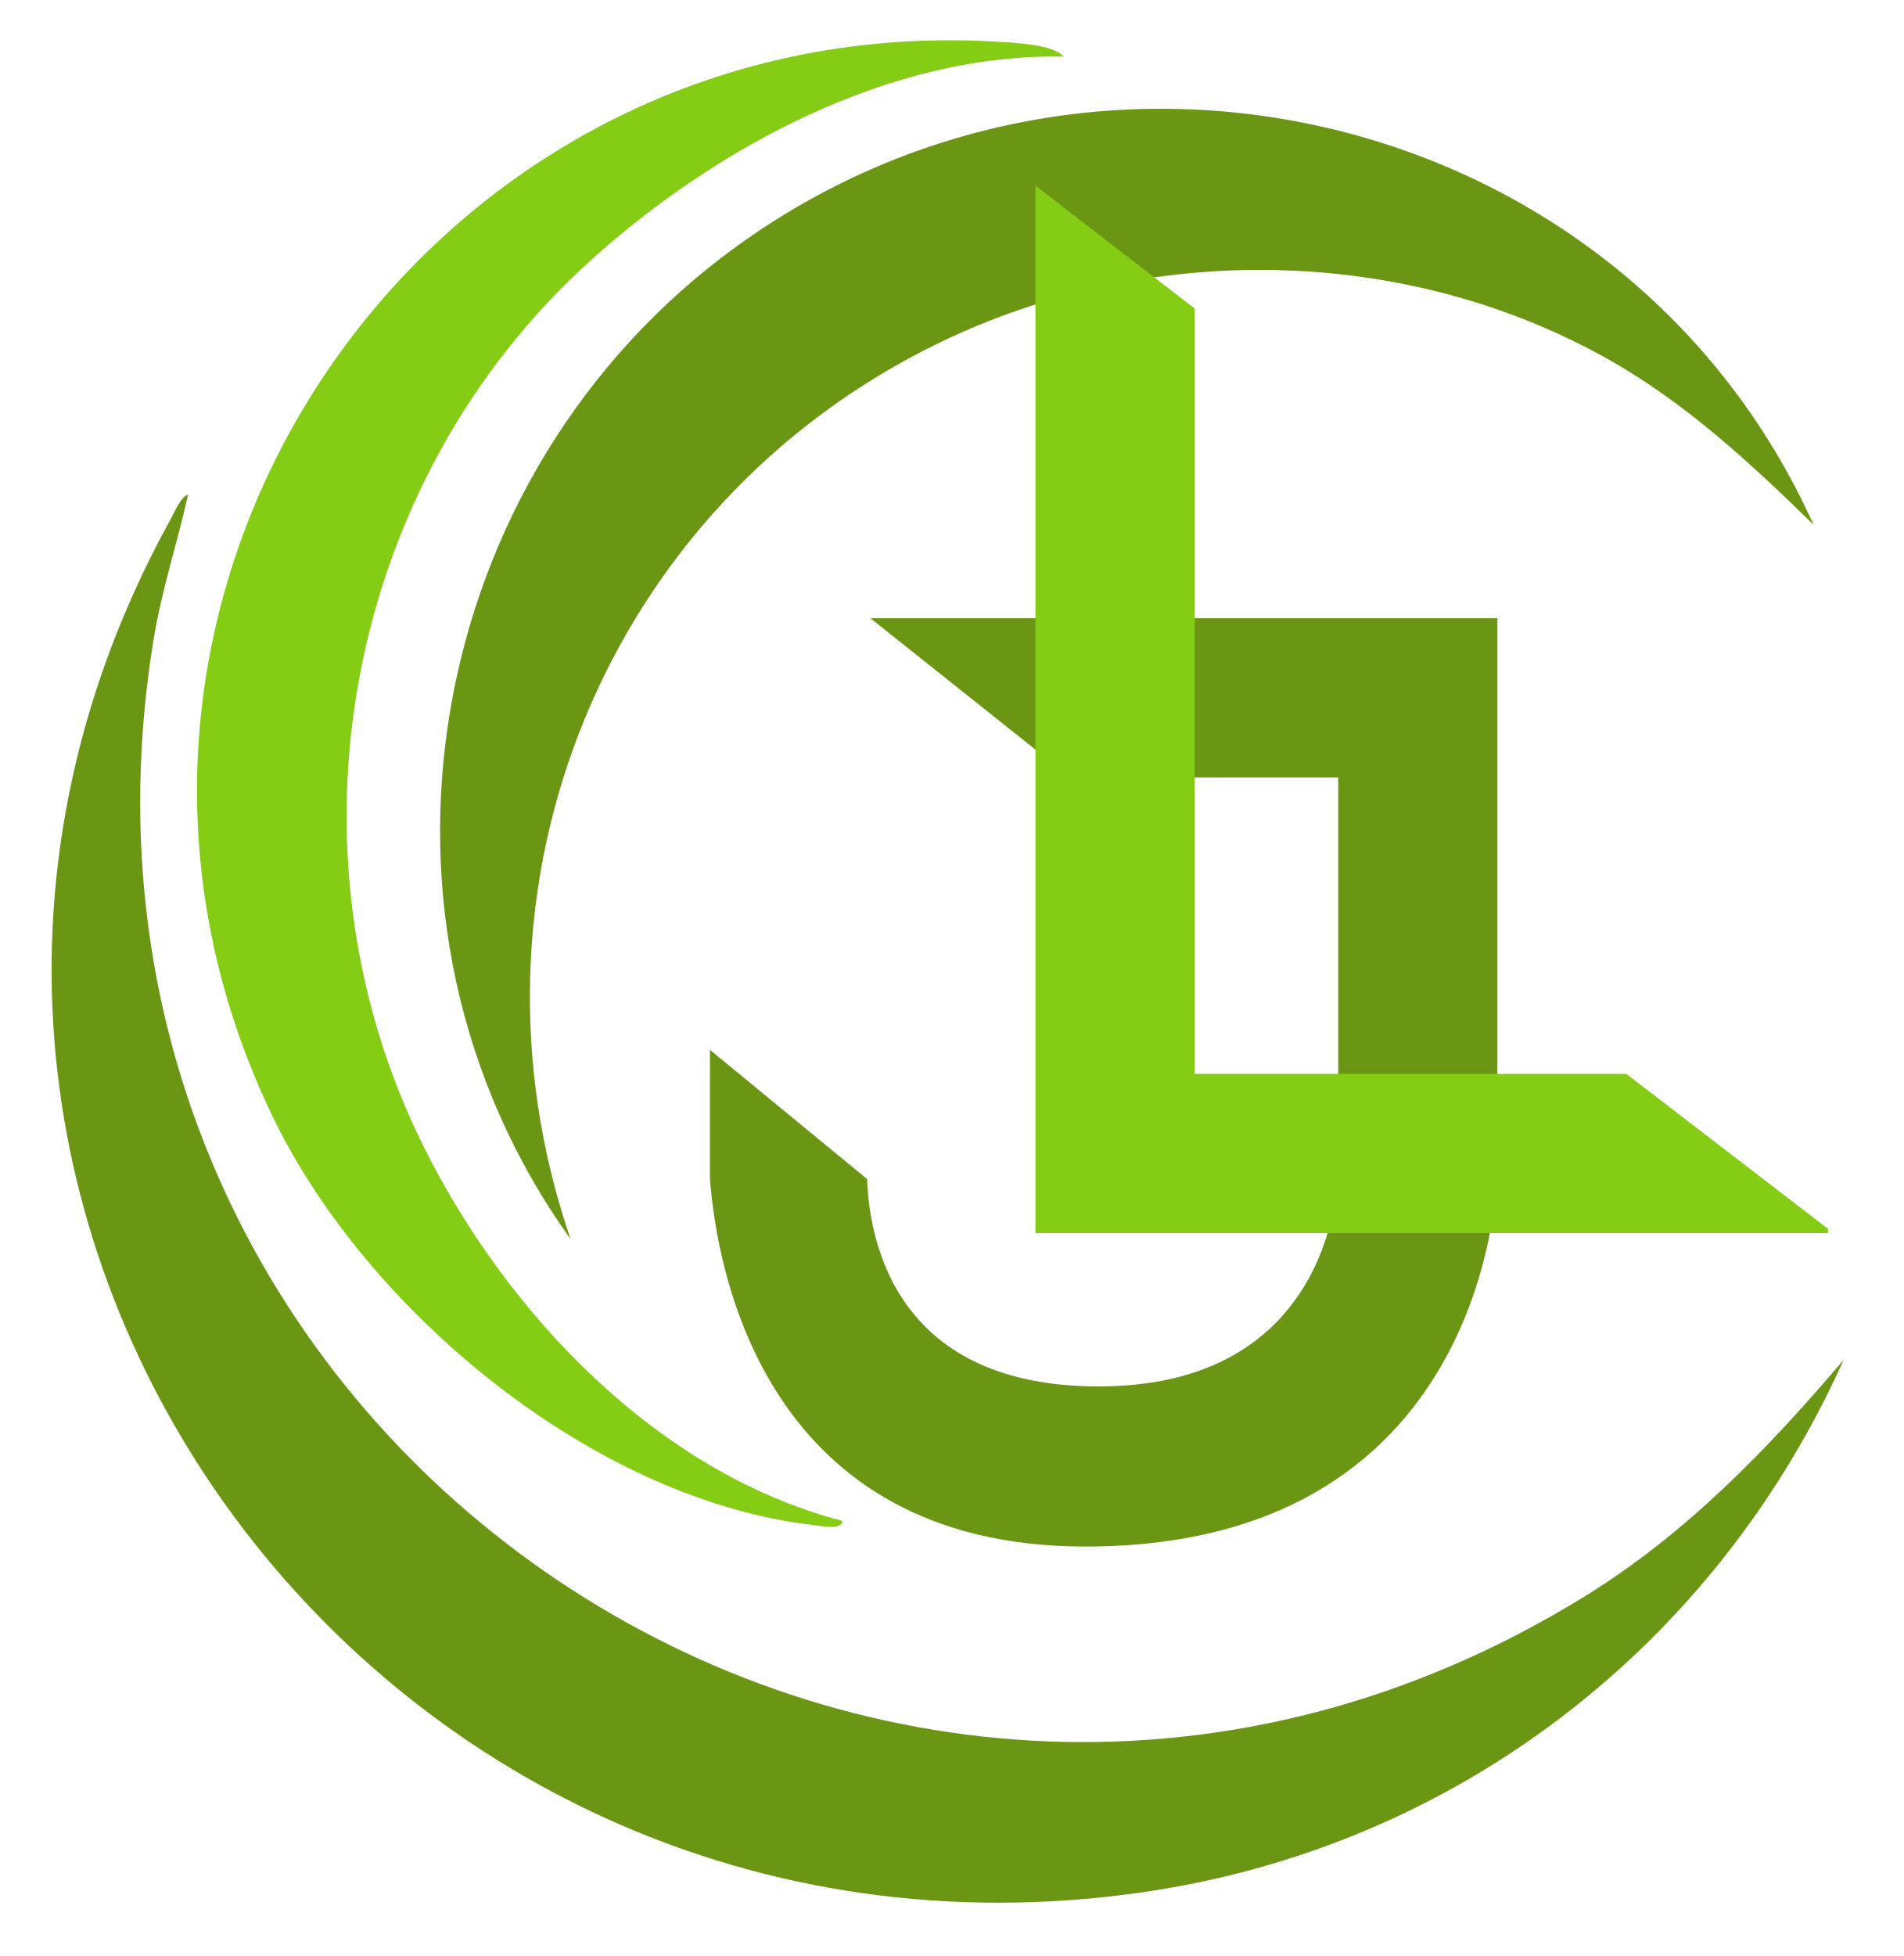
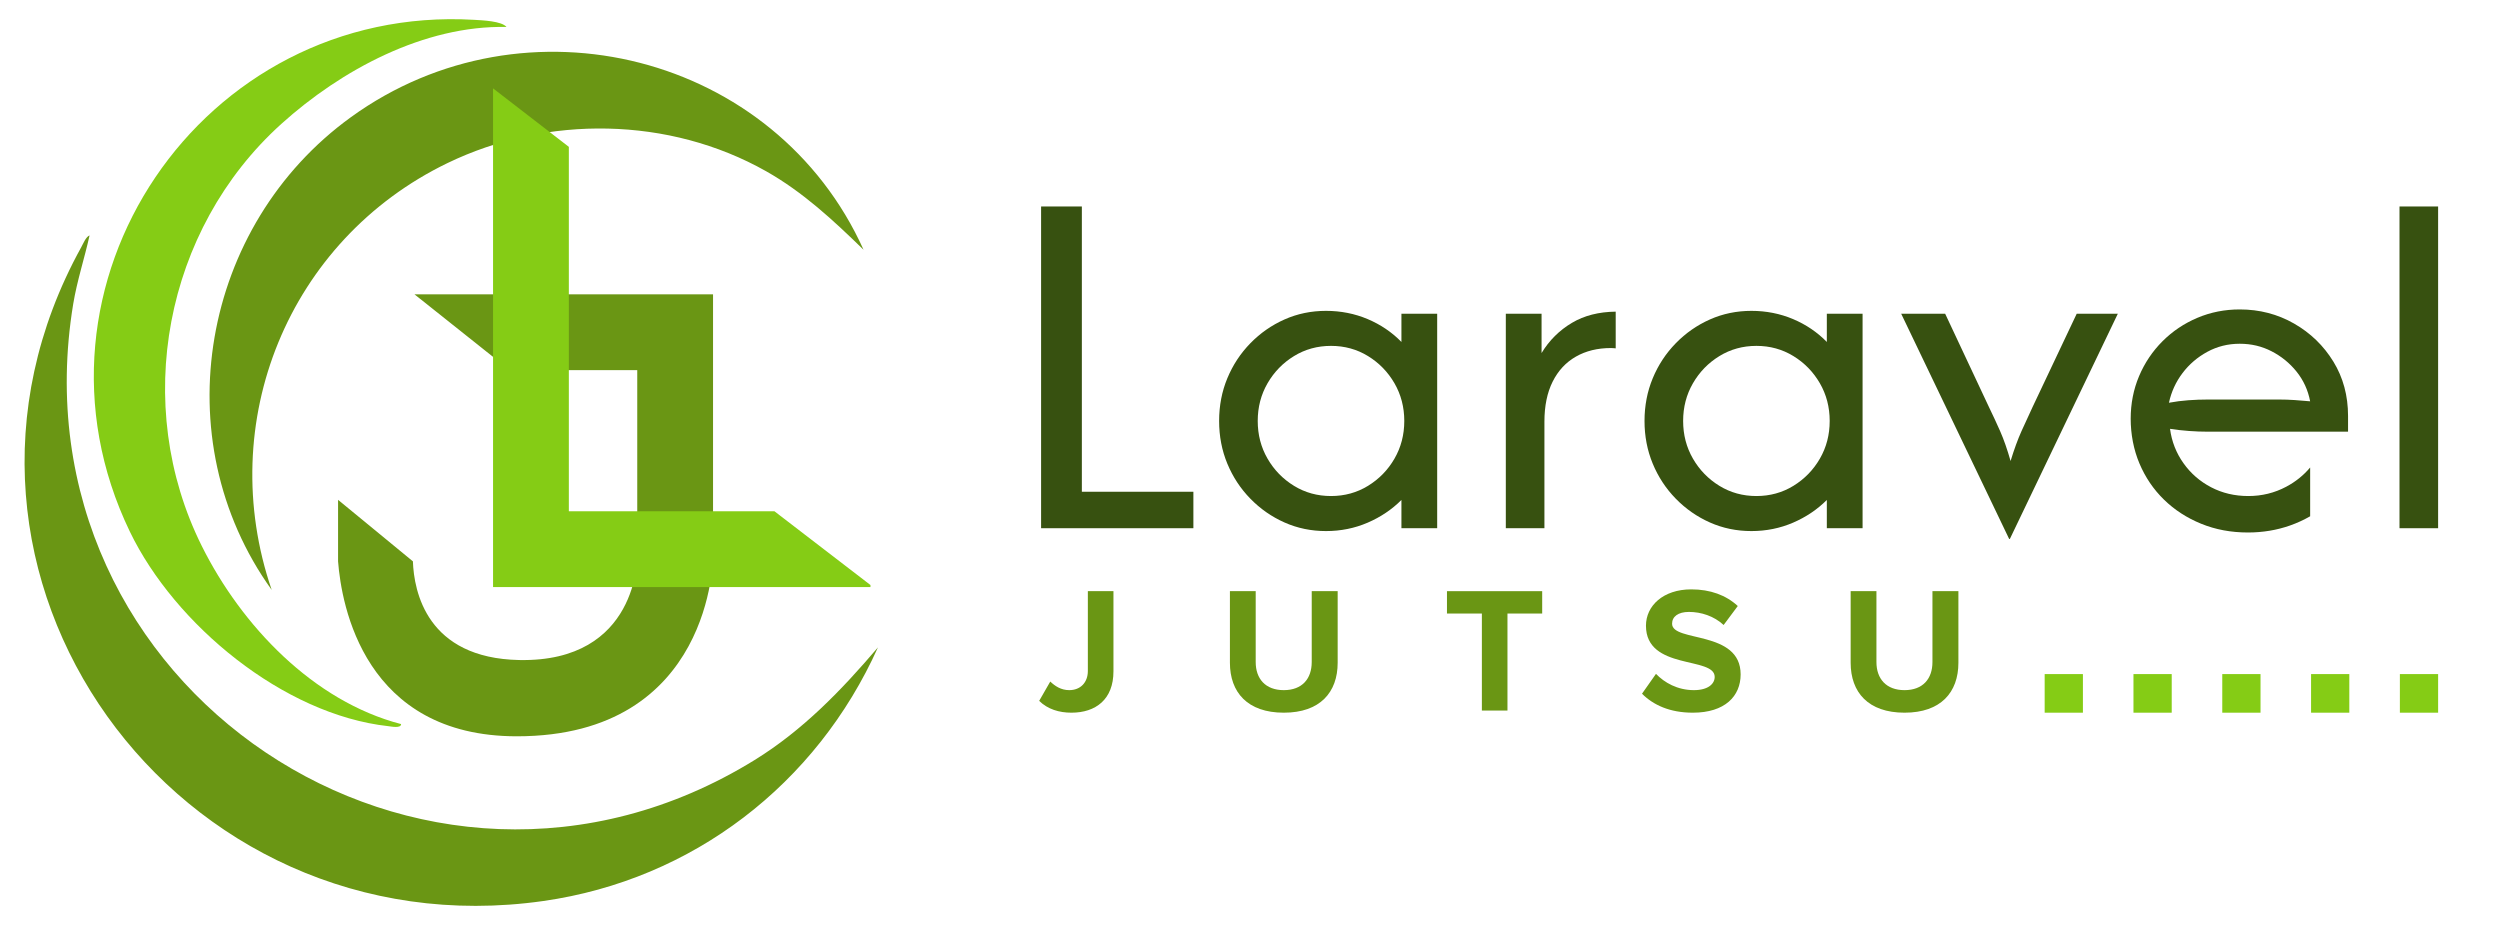
- <svg xmlns="http://www.w3.org/2000/svg" id="Calque_1" data-name="Calque 1" viewBox="0 0 1051.12 1080">
+ <svg xmlns="http://www.w3.org/2000/svg" id="Calque_1" data-name="Calque 1" viewBox="0 0 2899.34 1080">
  <path d="M1018.17,750.82c-71.25,158.48-214.7,269.36-388.01,294.1C204.74,1105.65-114.71,665.25,94.14,286.84c2.25-4.07,5.5-12.29,9.74-13.83-5.91,26.72-14.51,52.45-18.99,79.6C11.71,796.88,490.13,1119.01,875.13,881.45c55.93-34.51,100.82-81.01,143.03-130.63Z" style="fill: #6a9614;" />
  <path d="M1001.49,289.66c-34.92-34.04-70.23-66.93-113.08-91.12-112.22-63.32-253.94-65.32-369.52-9.38-184.4,89.25-270.58,300.44-203.8,494.98-125.92-175.39-81.54-422.87,92.04-548.37C609.33-10.42,899.22,62.7,1001.49,289.66Z" style="fill: #6a9614;" />
  <path d="M587.45,31.27c-95.45-2.07-191.92,49.91-261.26,112.5-135.49,122.3-173.79,325.65-92.16,489.48,45.89,92.1,129.14,179.96,231.13,206.5-.02,5.26-11.67,2.77-14.93,2.41-121.49-13.44-247.59-117.74-299.6-225.55C12.53,330.4,234.55,4.52,549.91,22.99c9.87.58,31.77,1.44,37.54,8.28Z" style="fill: #85cc15;" />
  <path d="M822.99,341.35h-342.31l110.43,87.9h147.93v215.9s1.56,123.06-136.89,120.31c-107.26-2.13-122.06-79.64-123.29-114.45l-86.79-71.33v71.33c3.95,51.12,30.51,202.9,207.34,202.9,227.53,0,227.53-208.76,227.53-208.76v-303.8h-3.94Z" style="fill: #6a9614;" />
  <polygon points="898.17 592.95 659.71 592.95 659.71 170.32 571.81 102.48 571.81 592.95 571.81 680.84 659.71 680.84 1009.51 680.84 1009.51 678.48 898.17 592.95" style="fill: #85cc15;" />
+   <g>
+     <path d="M1207.4,612.59V239.46h47.26v330.84h129.35v42.29h-176.6Z" style="fill: #375110;" />
+     <path d="M1537.81,615.9c-17.14,0-33.16-3.32-48.09-9.95-14.93-6.63-28.13-15.82-39.59-27.57-11.48-11.74-20.38-25.29-26.74-40.63-6.36-15.34-9.53-31.85-9.53-49.54s3.17-34.2,9.53-49.54c6.36-15.34,15.27-28.88,26.74-40.63,11.46-11.74,24.67-20.94,39.59-27.57,14.93-6.64,30.95-9.95,48.09-9.95s33.24,3.18,48.3,9.53c15.06,6.36,28.12,15.21,39.18,26.53v-32.75h41.46v248.75h-41.46v-32.75c-11.05,11.05-24.11,19.83-39.18,26.33-15.06,6.49-31.17,9.74-48.3,9.74ZM1543.62,575.27c15.75,0,30.06-3.94,42.91-11.82,12.85-7.88,23.08-18.38,30.67-31.51,7.6-13.12,11.4-27.71,11.4-43.74s-3.81-30.61-11.4-43.74c-7.6-13.12-17.82-23.63-30.67-31.51-12.85-7.88-27.16-11.82-42.91-11.82s-30.06,3.94-42.91,11.82c-12.86,7.88-23.08,18.38-30.68,31.51-7.6,13.13-11.4,27.71-11.4,43.74s3.8,30.62,11.4,43.74c7.6,13.13,17.82,23.63,30.68,31.51,12.85,7.88,27.15,11.82,42.91,11.82Z" style="fill: #375110;" />
+     <path d="M2031.17,615.9c-17.13,0-33.16-3.32-48.09-9.95-14.93-6.63-28.12-15.82-39.59-27.57-11.47-11.74-20.39-25.29-26.74-40.63-6.36-15.34-9.54-31.85-9.54-49.54s3.18-34.2,9.54-49.54c6.35-15.34,15.27-28.88,26.74-40.63,11.47-11.74,24.67-20.94,39.59-27.57,14.93-6.64,30.96-9.95,48.09-9.95s33.23,3.18,48.29,9.53c15.06,6.36,28.12,15.21,39.18,26.53v-32.75h41.46v248.75h-41.46v-32.75c-11.05,11.05-24.11,19.83-39.18,26.33-15.06,6.49-31.16,9.74-48.29,9.74ZM2036.97,575.27c15.75,0,30.06-3.94,42.91-11.82,12.85-7.88,23.07-18.38,30.68-31.51,7.6-13.12,11.4-27.71,11.4-43.74s-3.81-30.61-11.4-43.74c-7.61-13.12-17.83-23.63-30.68-31.51-12.86-7.88-27.16-11.82-42.91-11.82s-30.06,3.94-42.91,11.82c-12.85,7.88-23.08,18.38-30.67,31.51-7.6,13.13-11.4,27.71-11.4,43.74s3.8,30.62,11.4,43.74c7.6,13.13,17.82,23.63,30.67,31.51,12.86,7.88,27.16,11.82,42.91,11.82Z" style="fill: #375110;" />
+     <path d="M2330.08,625.03l-125.21-261.19h51l50.58,107.79c4.7,9.68,9.12,19.21,13.27,28.61,4.15,9.4,8.15,20.87,12.02,34.41,4.15-13.54,8.36-25.08,12.65-34.62,4.28-9.54,8.63-19,13.05-28.4l51-107.79h47.68l-125.21,261.19h-.83Z" style="fill: #375110;" />
+     <path d="M2782.79,612.59V239.46h44.78v373.13h-44.78Z" style="fill: #375110;" />
+     <path d="M2474.26,781.76h44.36v44.78h-44.36v-44.78Z" style="fill: #85cc15;" />
+     <path d="M2371.27,781.76h44.36v44.78h-44.36v-44.78Z" style="fill: #85cc15;" />
+     <path d="M2577.25,781.76h44.36v44.78h-44.36v-44.78Z" style="fill: #85cc15;" />
+     <path d="M2680.23,781.76h44.36v44.78h-44.36v-44.78Z" style="fill: #85cc15;" />
+     <path d="M2783.22,781.76h44.36v44.78h-44.36v-44.78Z" style="fill: #85cc15;" />
+     <g>
+       <path d="M1205.16,812.84l12.87-22.42c5.4,5.19,12.45,9.96,22,9.96,13.08,0,21.59-8.93,21.59-22.21v-92.58h29.69v92.99c0,32.59-20.56,47.95-48.78,47.95-14.12,0-27.4-3.94-37.36-13.7Z" style="fill: #6a9614;" />
+       <path d="M1426.38,768.62v-83.03h29.9v82.2c0,19.3,11.21,32.59,32.58,32.59s32.39-13.28,32.39-32.59v-82.2h30.09v83.03c0,34.25-20.34,57.91-62.48,57.91s-62.48-23.66-62.48-57.91Z" style="fill: #6a9614;" />
+       <path d="M1718.58,824.05v-112.51h-40.48v-25.94h110.43v25.94h-40.27v112.51h-29.69Z" style="fill: #6a9614;" />
+       <path d="M1904.3,804.53l16.2-23.04c9.75,10.17,24.91,18.89,44,18.89,16.4,0,24.09-7.26,24.09-15.36,0-24.08-79.71-7.27-79.71-59.37,0-23.04,19.92-42.14,52.51-42.14,22,0,40.27,6.64,53.97,19.31l-16.4,22c-11.21-10.38-26.15-15.15-40.27-15.15-12.45,0-19.51,5.4-19.51,13.7,0,21.8,79.5,7.06,79.5,58.74,0,25.33-18.27,44.42-55.43,44.42-26.77,0-45.87-8.93-58.95-22Z" style="fill: #6a9614;" />
+       <path d="M2146.27,768.62v-83.03h29.9v82.2c0,19.3,11.2,32.59,32.58,32.59s32.38-13.28,32.38-32.59v-82.2h30.1v83.03c0,34.25-20.34,57.91-62.48,57.91s-62.48-23.66-62.48-57.91Z" style="fill: #6a9614;" />
+     </g>
+     <path d="M1873.79,361.43c-19.53.22-36.47,4.49-50.74,12.98-14.66,8.71-26.4,20.38-35.24,35.03v-45.6h-41.46v248.75h44.77v-123.55c0-18.24,3.18-33.72,9.54-46.43,6.35-12.71,15.33-22.39,26.95-29.02,11.61-6.64,25.15-9.95,40.62-9.95,1.81,0,3.7.22,5.56.37v-42.57Z" style="fill: #375110;" />
+     <path d="M2706.11,419.39c-11.33-18.51-26.53-33.23-45.6-44.15-19.07-10.91-40.08-16.38-63.02-16.38-17.41,0-33.79,3.25-49.13,9.74-15.34,6.5-28.81,15.55-40.42,27.15-11.61,11.61-20.66,25.08-27.16,40.42-6.49,15.34-9.74,31.86-9.74,49.54s3.38,35.8,10.16,51.82c6.77,16.03,16.23,29.99,28.4,41.87,12.16,11.89,26.53,21.22,43.12,27.99,16.58,6.77,34.68,10.16,54.31,10.16,17.13,0,33.38-2.69,48.72-8.08,8.33-2.93,16.11-6.54,23.42-10.73v-56.57c-7.55,8.97-16.75,16.47-27.78,22.32-13.54,7.19-28.19,10.78-43.94,10.78s-30.13-3.38-43.12-10.16c-12.99-6.77-23.71-16.1-32.13-27.98-8.43-11.88-13.61-25.15-15.54-39.8,7.18,1.11,14.51,1.94,21.97,2.49,7.46.56,14.78.83,21.97.83h162.52v-18.24c0-23.49-5.67-44.5-17-63.02ZM2661.13,463.96c-5.95-.41-11.96-.62-18.04-.62h-82.5c-7.47,0-14.99.28-22.59.83-7.61.56-15.14,1.52-22.6,2.9,2.76-12.71,8.02-24.18,15.76-34.41,7.73-10.22,17.34-18.45,28.81-24.67,11.47-6.22,23.98-9.33,37.52-9.33s25.57,2.9,36.9,8.71c11.33,5.8,21.01,13.68,29.02,23.63,8.01,9.95,13.26,21.42,15.75,34.41-6.08-.55-12.09-1.04-18.03-1.45Z" style="fill: #375110;" />
+   </g>
</svg>
